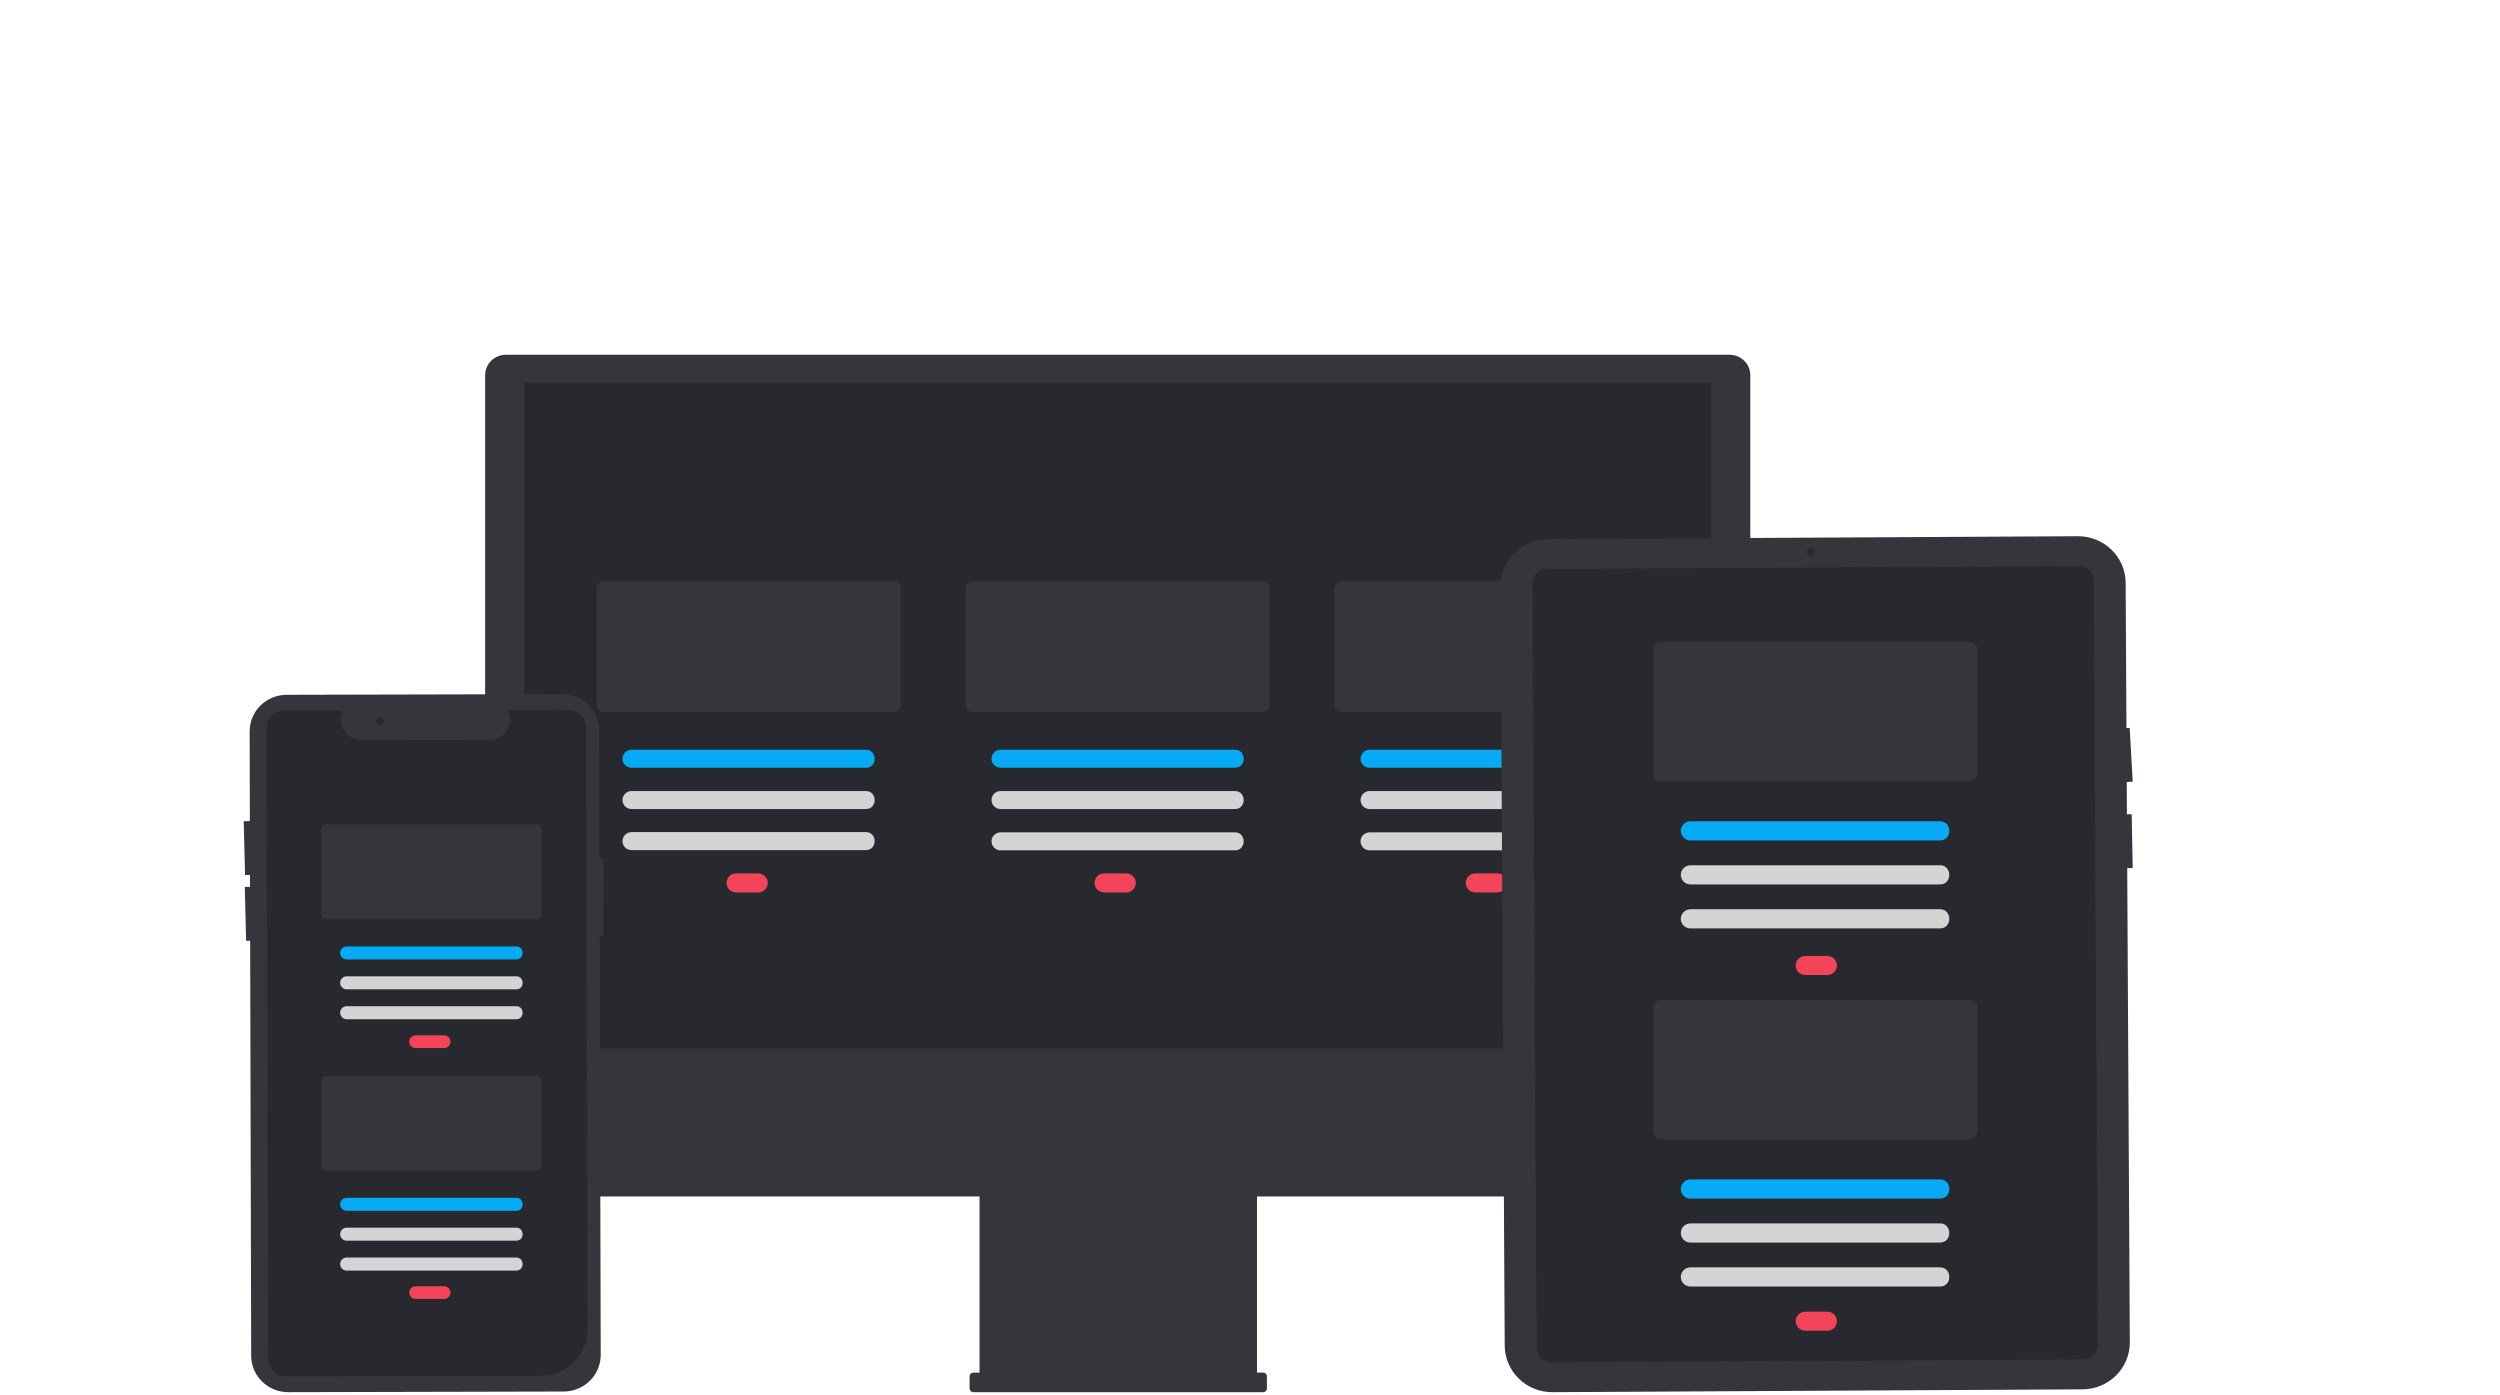
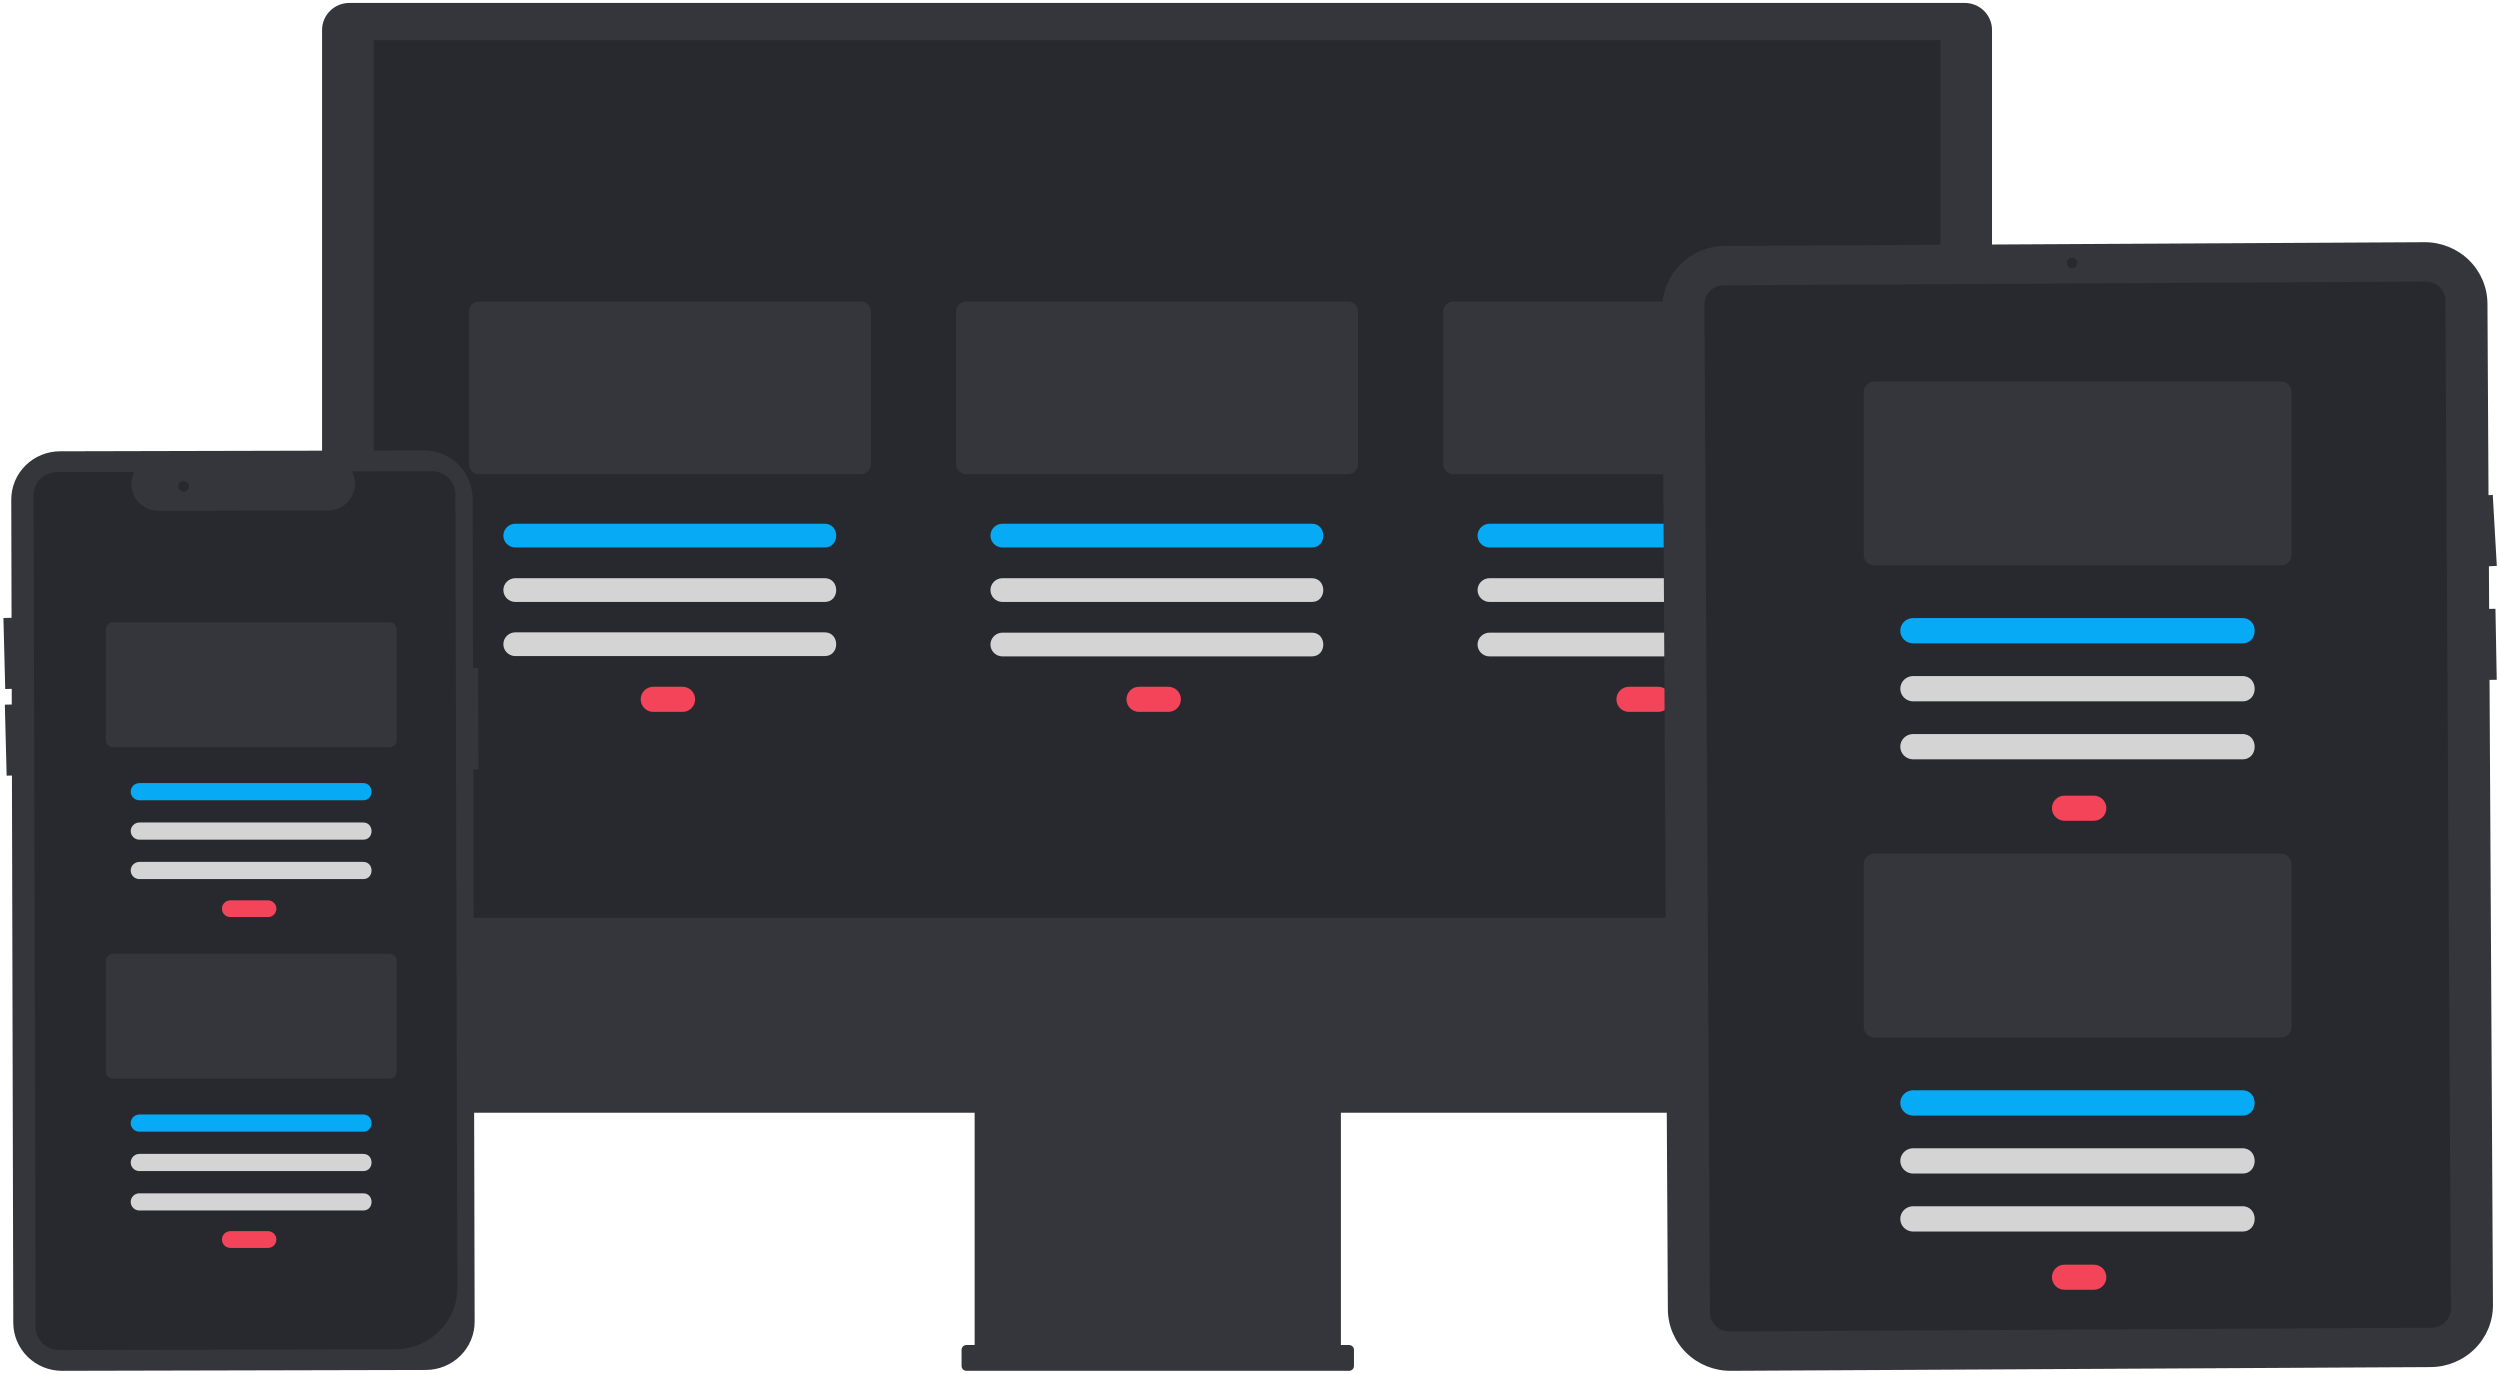
- <svg xmlns="http://www.w3.org/2000/svg" width="312" height="174" viewBox="0 0 312 174" fill="none">
-   <path d="M60.543 137.101H218.437V46.824C218.436 46.148 218.164 45.499 217.679 45.021C217.195 44.543 216.539 44.274 215.854 44.273H63.127C62.442 44.274 61.785 44.543 61.301 45.021C60.816 45.499 60.544 46.148 60.543 46.824V137.101Z" fill="#35363B" />
-   <path d="M213.558 47.802H65.421V130.858H213.558V47.802Z" fill="#27292E" />
-   <path d="M60.406 134.658V145.799C60.406 146.26 60.498 146.718 60.677 147.144C60.856 147.571 61.118 147.959 61.449 148.285C61.779 148.612 62.172 148.871 62.604 149.048C63.036 149.224 63.499 149.315 63.967 149.315H122.244V171.301H121.47C121.409 171.301 121.349 171.313 121.293 171.336C121.237 171.359 121.186 171.392 121.143 171.435C121.1 171.477 121.066 171.528 121.042 171.583C121.019 171.638 121.007 171.698 121.007 171.758V173.287C121.007 173.347 121.019 173.406 121.042 173.462C121.066 173.517 121.1 173.568 121.143 173.61C121.186 173.652 121.237 173.686 121.293 173.709C121.349 173.732 121.409 173.744 121.47 173.744H157.648C157.708 173.744 157.769 173.732 157.825 173.709C157.881 173.686 157.932 173.652 157.975 173.61C158.018 173.568 158.052 173.517 158.075 173.462C158.098 173.406 158.11 173.347 158.11 173.287V171.758C158.11 171.698 158.098 171.638 158.075 171.583C158.052 171.528 158.018 171.477 157.975 171.435C157.932 171.392 157.881 171.359 157.825 171.336C157.769 171.313 157.708 171.301 157.648 171.301H156.873V149.315H215.151C215.618 149.315 216.081 149.224 216.514 149.048C216.946 148.871 217.338 148.612 217.669 148.285C217.999 147.959 218.262 147.571 218.441 147.144C218.62 146.718 218.712 146.26 218.712 145.799V134.658L60.406 134.658Z" fill="#35363B" />
-   <path d="M111.485 88.876H75.385C75.133 88.876 74.892 88.777 74.714 88.602C74.536 88.426 74.436 88.188 74.436 87.939V73.473C74.436 73.225 74.536 72.987 74.714 72.811C74.892 72.635 75.133 72.536 75.385 72.536H111.485C111.736 72.536 111.978 72.635 112.156 72.811C112.333 72.987 112.433 73.225 112.434 73.473V87.939C112.433 88.188 112.333 88.426 112.156 88.602C111.978 88.777 111.736 88.876 111.485 88.876Z" fill="#35363B" />
-   <path d="M108.047 95.816H78.822C78.52 95.816 78.231 95.697 78.017 95.486C77.803 95.276 77.684 94.99 77.684 94.691C77.684 94.393 77.803 94.107 78.017 93.896C78.231 93.685 78.52 93.567 78.822 93.567H108.047C109.516 93.546 109.531 95.836 108.047 95.816Z" fill="#07AAF5" />
-   <path d="M108.047 100.97H78.822C78.52 100.97 78.231 100.851 78.017 100.64C77.804 100.43 77.684 100.144 77.684 99.845C77.684 99.547 77.804 99.261 78.017 99.05C78.231 98.839 78.52 98.721 78.822 98.721H108.047C109.516 98.701 109.531 100.99 108.047 100.97Z" fill="#D4D4D5" />
-   <path d="M108.047 106.094H78.822C78.52 106.094 78.231 105.976 78.017 105.765C77.804 105.554 77.684 105.268 77.684 104.97C77.684 104.672 77.804 104.385 78.017 104.175C78.231 103.964 78.52 103.845 78.822 103.845H108.047C109.516 103.825 109.531 106.115 108.047 106.094Z" fill="#D4D4D5" />
-   <path d="M157.54 88.876H121.44C121.189 88.876 120.947 88.777 120.769 88.602C120.592 88.426 120.492 88.188 120.491 87.939V73.473C120.492 73.225 120.592 72.987 120.769 72.811C120.947 72.635 121.189 72.536 121.44 72.536H157.54C157.792 72.536 158.033 72.635 158.211 72.811C158.389 72.987 158.489 73.225 158.489 73.473V87.939C158.489 88.188 158.389 88.426 158.211 88.602C158.033 88.777 157.792 88.876 157.54 88.876Z" fill="#35363B" />
-   <path d="M154.103 95.816H124.877C124.575 95.816 124.286 95.697 124.072 95.486C123.859 95.276 123.739 94.99 123.739 94.691C123.739 94.393 123.859 94.107 124.072 93.896C124.286 93.685 124.575 93.567 124.877 93.567H154.103C155.571 93.546 155.586 95.836 154.103 95.816Z" fill="#07AAF5" />
-   <path d="M154.103 100.97H124.877C124.575 100.97 124.286 100.851 124.072 100.64C123.859 100.43 123.739 100.144 123.739 99.845C123.739 99.547 123.859 99.261 124.072 99.05C124.286 98.839 124.575 98.721 124.877 98.721H154.103C155.571 98.701 155.586 100.99 154.103 100.97Z" fill="#D4D4D5" />
-   <path d="M154.103 106.124H124.877C124.575 106.124 124.286 106.005 124.072 105.795C123.859 105.584 123.739 105.298 123.739 104.999C123.739 104.701 123.859 104.415 124.072 104.204C124.286 103.993 124.575 103.875 124.877 103.875H154.103C155.571 103.855 155.586 106.144 154.103 106.124Z" fill="#D4D4D5" />
-   <path d="M203.595 88.876H167.495C167.244 88.876 167.003 88.777 166.825 88.602C166.647 88.426 166.547 88.188 166.546 87.939V73.473C166.547 73.225 166.647 72.987 166.825 72.811C167.003 72.635 167.244 72.536 167.495 72.536H203.595C203.847 72.536 204.088 72.635 204.266 72.811C204.444 72.987 204.544 73.225 204.544 73.473V87.939C204.544 88.188 204.444 88.426 204.266 88.602C204.088 88.777 203.847 88.876 203.595 88.876Z" fill="#35363B" />
-   <path d="M200.158 95.816H170.933C170.631 95.816 170.341 95.697 170.127 95.486C169.914 95.276 169.794 94.99 169.794 94.691C169.794 94.393 169.914 94.107 170.127 93.896C170.341 93.685 170.631 93.567 170.933 93.567H200.158C201.626 93.546 201.641 95.836 200.158 95.816Z" fill="#07AAF5" />
-   <path d="M200.158 100.97H170.933C170.631 100.969 170.342 100.851 170.129 100.64C169.916 100.429 169.796 100.143 169.796 99.845C169.796 99.547 169.916 99.262 170.129 99.051C170.342 98.84 170.631 98.721 170.933 98.721H200.158C201.626 98.701 201.641 100.99 200.158 100.97Z" fill="#D4D4D5" />
-   <path d="M200.158 106.124H170.933C170.631 106.124 170.341 106.005 170.127 105.795C169.914 105.584 169.794 105.298 169.794 104.999C169.794 104.701 169.914 104.415 170.127 104.204C170.341 103.993 170.631 103.875 170.933 103.875H200.158C201.626 103.855 201.641 106.144 200.158 106.124Z" fill="#D4D4D5" />
-   <rect x="182.924" y="108.998" width="5.147" height="2.378" rx="1.189" fill="#F44459" />
-   <path d="M265.282 72.731L265.381 90.863L265.783 90.841L266.165 97.554L265.418 97.594L265.439 101.627L266.037 101.616L266.158 108.334L265.477 108.347L265.802 167.514C265.809 169.064 265.193 170.552 264.09 171.654C262.987 172.755 261.486 173.38 259.917 173.39L193.737 173.744C192.168 173.751 190.661 173.143 189.545 172.053C188.43 170.964 187.798 169.482 187.788 167.932L187.268 73.149C187.261 71.6 187.877 70.111 188.98 69.01C190.083 67.908 191.584 67.284 193.153 67.274L259.333 66.92C260.902 66.914 262.409 67.522 263.524 68.611C264.639 69.701 265.271 71.182 265.282 72.731Z" fill="#35363B" />
-   <path d="M260.013 169.662L193.6 170.018C193.116 170.02 192.652 169.832 192.308 169.496C191.964 169.161 191.769 168.704 191.766 168.226L191.242 72.813C191.24 72.336 191.43 71.877 191.77 71.537C192.11 71.198 192.573 71.005 193.056 71.002L259.469 70.647C259.953 70.644 260.417 70.832 260.761 71.168C261.105 71.504 261.3 71.96 261.303 72.438L261.827 167.851C261.829 168.329 261.639 168.787 261.299 169.127C260.959 169.466 260.496 169.659 260.013 169.662Z" fill="#27292E" />
-   <rect x="224.102" y="119.303" width="5.147" height="2.378" rx="1.189" fill="#F44459" />
-   <rect x="224.102" y="163.695" width="5.147" height="2.378" rx="1.189" fill="#F44459" />
-   <path d="M226 69.384C226.278 69.384 226.504 69.162 226.504 68.887C226.504 68.613 226.278 68.39 226 68.39C225.722 68.39 225.497 68.613 225.497 68.887C225.497 69.162 225.722 69.384 226 69.384Z" fill="#27292E" />
-   <path d="M245.754 97.502H207.316C207.048 97.502 206.791 97.397 206.602 97.21C206.412 97.022 206.306 96.769 206.305 96.504V81.102C206.306 80.837 206.412 80.583 206.602 80.396C206.791 80.209 207.048 80.104 207.316 80.104H245.754C246.021 80.104 246.278 80.209 246.468 80.396C246.657 80.583 246.764 80.837 246.764 81.102V96.504C246.764 96.769 246.657 97.023 246.468 97.21C246.278 97.397 246.021 97.502 245.754 97.502Z" fill="#35363B" />
-   <path d="M242.093 104.891H210.976C210.654 104.891 210.346 104.765 210.118 104.54C209.891 104.316 209.763 104.011 209.763 103.694C209.763 103.376 209.891 103.072 210.118 102.847C210.346 102.623 210.654 102.496 210.976 102.496H242.093C243.657 102.475 243.673 104.913 242.093 104.891Z" fill="#07AAF5" />
-   <path d="M242.093 110.379H210.976C210.654 110.378 210.346 110.252 210.12 110.027C209.893 109.803 209.765 109.499 209.765 109.181C209.765 108.864 209.893 108.56 210.12 108.336C210.346 108.111 210.654 107.985 210.976 107.984H242.093C243.657 107.963 243.673 110.401 242.093 110.379Z" fill="#D4D4D5" />
-   <path d="M242.093 115.867H210.976C210.654 115.867 210.346 115.741 210.118 115.516C209.891 115.291 209.763 114.987 209.763 114.669C209.763 114.352 209.891 114.047 210.118 113.823C210.346 113.598 210.654 113.472 210.976 113.472H242.093C243.657 113.45 243.673 115.888 242.093 115.867Z" fill="#D4D4D5" />
-   <path d="M245.754 142.196H207.316C207.048 142.196 206.791 142.09 206.602 141.903C206.412 141.716 206.306 141.463 206.305 141.198V125.795C206.306 125.531 206.412 125.277 206.602 125.09C206.791 124.903 207.048 124.798 207.316 124.797H245.754C246.021 124.798 246.278 124.903 246.468 125.09C246.657 125.277 246.764 125.531 246.764 125.795V141.198C246.764 141.463 246.657 141.716 246.468 141.903C246.278 142.09 246.021 142.196 245.754 142.196Z" fill="#35363B" />
-   <path d="M242.093 149.585H210.976C210.654 149.585 210.346 149.459 210.118 149.234C209.891 149.01 209.763 148.705 209.763 148.387C209.763 148.07 209.891 147.765 210.118 147.541C210.346 147.316 210.654 147.19 210.976 147.19H242.093C243.657 147.168 243.673 149.606 242.093 149.585Z" fill="#07AAF5" />
-   <path d="M242.093 155.073H210.976C210.654 155.072 210.346 154.946 210.12 154.721C209.893 154.497 209.765 154.192 209.765 153.875C209.765 153.558 209.893 153.254 210.12 153.029C210.346 152.805 210.654 152.678 210.976 152.678H242.093C243.657 152.656 243.673 155.094 242.093 155.073Z" fill="#D4D4D5" />
-   <path d="M242.093 160.56H210.976C210.654 160.56 210.346 160.434 210.118 160.21C209.891 159.985 209.763 159.681 209.763 159.363C209.763 159.045 209.891 158.741 210.118 158.516C210.346 158.292 210.654 158.166 210.976 158.166H242.093C243.657 158.144 243.673 160.582 242.093 160.56Z" fill="#D4D4D5" />
-   <path d="M74.969 169.088L74.841 116.834L75.324 116.833L75.301 107.222L74.818 107.224L74.779 91.18C74.777 90.581 74.656 89.988 74.423 89.435C74.189 88.882 73.848 88.379 73.418 87.957C72.988 87.534 72.478 87.199 71.916 86.971C71.355 86.743 70.754 86.627 70.147 86.628L35.765 86.71C35.159 86.712 34.558 86.831 33.998 87.061C33.438 87.292 32.93 87.629 32.502 88.054C32.074 88.479 31.735 88.983 31.504 89.537C31.273 90.091 31.155 90.685 31.156 91.284L31.183 102.47L30.415 102.489L30.585 109.209L31.2 109.194L31.204 110.676L30.549 110.692L30.719 117.412L31.22 117.4L31.347 169.192C31.347 169.791 31.467 170.385 31.7 170.938C31.934 171.492 32.275 171.995 32.705 172.418C33.136 172.84 33.646 173.175 34.208 173.403C34.77 173.631 35.371 173.746 35.978 173.744L70.36 173.662C71.585 173.657 72.758 173.173 73.622 172.316C74.486 171.459 74.971 170.298 74.969 169.088Z" fill="#35363B" />
-   <path d="M34.927 171.653C34.498 171.501 34.127 171.222 33.864 170.854C33.602 170.486 33.46 170.048 33.458 169.598L33.266 90.868C33.264 90.288 33.496 89.731 33.911 89.32C34.325 88.909 34.887 88.677 35.474 88.676L42.79 88.659L42.699 88.879C42.542 89.262 42.483 89.678 42.526 90.089C42.57 90.5 42.716 90.894 42.95 91.236C43.184 91.579 43.5 91.859 43.87 92.052C44.24 92.246 44.652 92.347 45.07 92.346L61.306 92.307C61.71 92.272 62.1 92.144 62.444 91.933C62.789 91.721 63.078 91.433 63.289 91.091C63.497 90.754 63.621 90.374 63.652 89.981C63.682 89.588 63.619 89.194 63.465 88.83L63.374 88.61L70.93 88.591C71.517 88.591 72.081 88.82 72.496 89.229C72.912 89.638 73.147 90.193 73.15 90.773L73.333 165.888C73.335 167.426 72.719 168.902 71.621 169.992C70.522 171.082 69.03 171.698 67.473 171.703L35.678 171.779C35.422 171.78 35.168 171.737 34.927 171.653Z" fill="#27292E" />
-   <path d="M47.452 90.525C47.73 90.525 47.955 90.302 47.955 90.028C47.955 89.753 47.73 89.531 47.452 89.531C47.174 89.531 46.949 89.753 46.949 90.028C46.949 90.302 47.174 90.525 47.452 90.525Z" fill="#27292E" />
-   <path d="M66.908 114.721H40.787C40.605 114.721 40.43 114.649 40.301 114.522C40.173 114.395 40.1 114.223 40.1 114.043V103.575C40.1 103.396 40.173 103.223 40.301 103.096C40.43 102.969 40.605 102.898 40.787 102.897H66.908C67.09 102.898 67.265 102.969 67.393 103.096C67.522 103.223 67.594 103.396 67.595 103.575V114.043C67.594 114.223 67.522 114.395 67.393 114.522C67.265 114.649 67.09 114.721 66.908 114.721Z" fill="#35363B" />
-   <path d="M64.421 119.742H43.274C43.166 119.742 43.058 119.722 42.958 119.681C42.858 119.64 42.767 119.58 42.69 119.504C42.614 119.429 42.553 119.339 42.511 119.24C42.47 119.141 42.449 119.036 42.449 118.929C42.449 118.822 42.47 118.716 42.511 118.617C42.553 118.518 42.614 118.428 42.69 118.353C42.767 118.277 42.858 118.217 42.958 118.176C43.058 118.136 43.166 118.115 43.274 118.115H64.421C65.484 118.1 65.494 119.757 64.421 119.742Z" fill="#07AAF5" />
-   <path d="M64.421 123.472H43.274C43.056 123.472 42.846 123.386 42.691 123.233C42.537 123.081 42.45 122.874 42.45 122.658C42.45 122.442 42.537 122.235 42.691 122.083C42.846 121.93 43.056 121.844 43.274 121.844H64.421C65.484 121.83 65.494 123.486 64.421 123.472Z" fill="#D4D4D5" />
-   <path d="M64.421 127.201H43.274C43.166 127.201 43.058 127.18 42.958 127.14C42.858 127.099 42.767 127.039 42.69 126.963C42.614 126.888 42.553 126.798 42.511 126.699C42.47 126.6 42.449 126.494 42.449 126.387C42.449 126.28 42.47 126.174 42.511 126.076C42.553 125.977 42.614 125.887 42.69 125.811C42.767 125.736 42.858 125.676 42.958 125.635C43.058 125.594 43.166 125.573 43.274 125.574H64.421C65.484 125.559 65.494 127.216 64.421 127.201Z" fill="#D4D4D5" />
-   <path d="M66.908 146.088H40.787C40.605 146.088 40.43 146.017 40.301 145.89C40.173 145.762 40.1 145.59 40.1 145.41V134.943C40.1 134.763 40.173 134.591 40.301 134.464C40.43 134.336 40.605 134.265 40.787 134.265H66.908C67.09 134.265 67.265 134.336 67.393 134.464C67.522 134.591 67.594 134.763 67.595 134.943V145.41C67.594 145.59 67.522 145.762 67.393 145.89C67.265 146.017 67.09 146.088 66.908 146.088Z" fill="#35363B" />
-   <path d="M64.421 151.11H43.274C43.166 151.11 43.058 151.089 42.958 151.048C42.858 151.007 42.767 150.948 42.69 150.872C42.614 150.796 42.553 150.707 42.511 150.608C42.47 150.509 42.449 150.403 42.449 150.296C42.449 150.189 42.47 150.083 42.511 149.984C42.553 149.885 42.614 149.796 42.69 149.72C42.767 149.645 42.858 149.585 42.958 149.544C43.058 149.503 43.166 149.482 43.274 149.482H64.421C65.484 149.468 65.494 151.124 64.421 151.11Z" fill="#07AAF5" />
-   <path d="M64.421 154.839H43.274C43.056 154.839 42.846 154.753 42.691 154.601C42.537 154.448 42.45 154.241 42.45 154.025C42.45 153.81 42.537 153.603 42.691 153.45C42.846 153.297 43.056 153.212 43.274 153.212H64.421C65.484 153.197 65.494 154.854 64.421 154.839Z" fill="#D4D4D5" />
-   <path d="M64.421 158.568H43.274C43.166 158.569 43.058 158.548 42.958 158.507C42.858 158.466 42.767 158.406 42.69 158.331C42.614 158.255 42.553 158.165 42.511 158.067C42.47 157.968 42.449 157.862 42.449 157.755C42.449 157.648 42.47 157.542 42.511 157.443C42.553 157.344 42.614 157.254 42.69 157.179C42.767 157.103 42.858 157.043 42.958 157.003C43.058 156.962 43.166 156.941 43.274 156.941H64.421C65.484 156.926 65.494 158.583 64.421 158.568Z" fill="#D4D4D5" />
-   <rect x="90.67" y="108.998" width="5.147" height="2.378" rx="1.189" fill="#F44459" />
-   <rect x="51.076" y="129.212" width="5.147" height="1.585" rx="0.793" fill="#F44459" />
-   <rect x="51.076" y="160.524" width="5.147" height="1.585" rx="0.793" fill="#F44459" />
-   <rect x="136.599" y="108.998" width="5.147" height="2.378" rx="1.189" fill="#F44459" />
+ <svg xmlns="http://www.w3.org/2000/svg" width="597" height="328" viewBox="0 0 597 328" fill="none">
+   <path d="M76.91 234.905H475.693V7.137C475.691 5.431 475.003 3.795 473.78 2.588C472.557 1.381 470.898 0.703 469.168 0.701H83.435C81.705 0.703 80.047 1.381 78.823 2.588C77.6 3.795 76.912 5.431 76.91 7.137V234.905Z" fill="#35363B" />
+   <path d="M463.372 9.603H89.231V219.154H463.372V9.603Z" fill="#27292E" />
+   <path d="M76.563 228.742V256.848C76.563 258.013 76.796 259.167 77.248 260.244C77.7 261.32 78.362 262.298 79.197 263.122C80.032 263.946 81.024 264.6 82.115 265.046C83.206 265.492 84.376 265.721 85.557 265.721H232.744V321.19H230.789C230.636 321.19 230.484 321.22 230.342 321.278C230.2 321.336 230.071 321.421 229.963 321.528C229.854 321.635 229.768 321.762 229.71 321.902C229.651 322.042 229.621 322.192 229.621 322.343V326.201C229.621 326.353 229.651 326.502 229.71 326.642C229.768 326.782 229.854 326.909 229.963 327.016C230.071 327.123 230.2 327.208 230.342 327.266C230.484 327.324 230.636 327.354 230.789 327.354H322.161C322.315 327.354 322.466 327.324 322.608 327.266C322.75 327.208 322.879 327.123 322.987 327.016C323.096 326.909 323.182 326.782 323.241 326.642C323.299 326.502 323.329 326.353 323.329 326.201V322.343C323.329 322.192 323.299 322.042 323.241 321.902C323.182 321.762 323.096 321.635 322.987 321.528C322.879 321.421 322.75 321.336 322.608 321.278C322.466 321.22 322.315 321.191 322.161 321.191H320.206V265.721H467.393C468.575 265.721 469.744 265.492 470.835 265.046C471.926 264.6 472.918 263.946 473.753 263.122C474.588 262.298 475.251 261.32 475.703 260.244C476.155 259.167 476.387 258.014 476.387 256.848V228.742L76.563 228.742Z" fill="#35363B" />
+   <path d="M205.571 113.234H114.396C113.76 113.233 113.151 112.984 112.702 112.541C112.252 112.098 112 111.497 111.999 110.87V74.372C112 73.745 112.252 73.144 112.702 72.701C113.151 72.258 113.76 72.008 114.396 72.008H205.571C206.206 72.008 206.816 72.258 207.265 72.701C207.714 73.144 207.967 73.745 207.968 74.372V110.87C207.967 111.497 207.714 112.098 207.265 112.541C206.816 112.984 206.206 113.233 205.571 113.234V113.234Z" fill="#35363B" />
+   <path d="M196.889 130.742H123.077C122.314 130.742 121.583 130.443 121.043 129.911C120.504 129.379 120.201 128.658 120.201 127.905C120.201 127.153 120.504 126.431 121.043 125.899C121.583 125.367 122.314 125.068 123.077 125.068H196.889C200.598 125.017 200.635 130.794 196.889 130.742Z" fill="#07AAF5" />
+   <path d="M196.889 143.746H123.077C122.314 143.746 121.583 143.447 121.043 142.915C120.504 142.383 120.201 141.661 120.201 140.909C120.201 140.156 120.504 139.435 121.043 138.902C121.583 138.37 122.314 138.072 123.077 138.072H196.889C200.598 138.02 200.635 143.797 196.889 143.746Z" fill="#D4D4D5" />
+   <path d="M196.889 156.675H123.077C122.314 156.675 121.583 156.376 121.043 155.844C120.504 155.312 120.201 154.59 120.201 153.837C120.201 153.085 120.504 152.363 121.043 151.831C121.583 151.299 122.314 151 123.077 151H196.889C200.598 150.949 200.635 156.726 196.889 156.675Z" fill="#D4D4D5" />
+   <path d="M321.889 113.234H230.714C230.079 113.233 229.469 112.984 229.02 112.541C228.571 112.098 228.318 111.497 228.317 110.87V74.372C228.318 73.745 228.571 73.144 229.02 72.701C229.469 72.258 230.079 72.008 230.714 72.008H321.889C322.525 72.008 323.134 72.258 323.583 72.701C324.032 73.144 324.285 73.745 324.286 74.372V110.87C324.285 111.497 324.032 112.098 323.583 112.541C323.134 112.984 322.525 113.233 321.889 113.234V113.234Z" fill="#35363B" />
+   <path d="M313.208 130.742H239.395C238.633 130.742 237.901 130.443 237.362 129.911C236.823 129.379 236.52 128.658 236.52 127.905C236.52 127.153 236.823 126.431 237.362 125.899C237.901 125.367 238.633 125.068 239.395 125.068H313.208C316.916 125.017 316.953 130.794 313.208 130.742Z" fill="#07AAF5" />
+   <path d="M313.208 143.746H239.395C238.633 143.746 237.901 143.447 237.362 142.915C236.823 142.383 236.52 141.661 236.52 140.909C236.52 140.156 236.823 139.435 237.362 138.902C237.901 138.37 238.633 138.072 239.395 138.072H313.208C316.916 138.02 316.953 143.797 313.208 143.746Z" fill="#D4D4D5" />
+   <path d="M313.208 156.749H239.395C238.633 156.749 237.901 156.45 237.362 155.918C236.823 155.386 236.52 154.665 236.52 153.912C236.52 153.16 236.823 152.438 237.362 151.906C237.901 151.374 238.633 151.075 239.395 151.075H313.208C316.916 151.024 316.953 156.801 313.208 156.749Z" fill="#D4D4D5" />
+   <path d="M438.208 113.234H347.033C346.397 113.233 345.788 112.984 345.339 112.541C344.89 112.098 344.637 111.497 344.636 110.87V74.372C344.637 73.745 344.89 73.144 345.339 72.701C345.788 72.258 346.397 72.008 347.033 72.008H438.208C438.844 72.008 439.453 72.258 439.902 72.701C440.351 73.144 440.604 73.745 440.605 74.372V110.87C440.604 111.497 440.351 112.098 439.902 112.541C439.453 112.984 438.844 113.233 438.208 113.234V113.234Z" fill="#35363B" />
+   <path d="M429.526 130.742H355.714C354.951 130.742 354.22 130.443 353.681 129.911C353.141 129.379 352.838 128.658 352.838 127.905C352.838 127.153 353.141 126.431 353.681 125.899C354.22 125.367 354.951 125.068 355.714 125.068H429.526C433.235 125.017 433.272 130.794 429.526 130.742Z" fill="#07AAF5" />
+   <path d="M429.527 143.746H355.714C354.952 143.745 354.222 143.445 353.684 142.913C353.146 142.381 352.843 141.66 352.843 140.909C352.843 140.157 353.146 139.436 353.684 138.904C354.222 138.372 354.952 138.073 355.714 138.072H429.527C433.235 138.02 433.272 143.797 429.527 143.746Z" fill="#D4D4D5" />
+   <path d="M429.526 156.749H355.714C354.951 156.749 354.22 156.45 353.681 155.918C353.141 155.386 352.838 154.665 352.838 153.912C352.838 153.16 353.141 152.438 353.681 151.906C354.22 151.374 354.951 151.075 355.714 151.075H429.526C433.235 151.024 433.272 156.801 429.526 156.749Z" fill="#D4D4D5" />
+   <rect x="386" y="164" width="13" height="6" rx="3" fill="#F44459" />
+   <path d="M594.007 72.501L594.256 118.247L595.272 118.191L596.238 135.128L594.351 135.229L594.404 145.404L595.914 145.375L596.22 162.326L594.5 162.357L595.319 311.637C595.337 315.546 593.782 319.302 590.996 322.081C588.209 324.86 584.419 326.435 580.457 326.46L413.31 327.353C409.348 327.372 405.54 325.838 402.723 323.089C399.906 320.34 398.31 316.6 398.285 312.691L396.972 73.555C396.955 69.646 398.509 65.89 401.296 63.111C404.082 60.332 407.872 58.757 411.834 58.732L578.982 57.838C582.943 57.822 586.75 59.357 589.566 62.105C592.383 64.854 593.98 68.592 594.007 72.501V72.501Z" fill="#35363B" />
+   <path d="M580.7 317.055L412.964 317.953C411.743 317.958 410.569 317.485 409.701 316.638C408.833 315.79 408.341 314.638 408.333 313.433L407.009 72.707C407.004 71.502 407.484 70.344 408.342 69.488C409.201 68.631 410.369 68.146 411.591 68.138L579.326 67.24C580.548 67.235 581.721 67.708 582.589 68.555C583.458 69.403 583.95 70.555 583.958 71.76L585.281 312.486C585.286 313.691 584.807 314.849 583.948 315.705C583.089 316.562 581.921 317.047 580.7 317.055V317.055Z" fill="#27292E" />
+   <rect x="490" y="190" width="13" height="6" rx="3" fill="#F44459" />
+   <rect x="490" y="302" width="13" height="6" rx="3" fill="#F44459" />
+   <path d="M494.796 64.056C495.498 64.056 496.067 63.494 496.067 62.801C496.067 62.109 495.498 61.547 494.796 61.547C494.094 61.547 493.525 62.109 493.525 62.801C493.525 63.494 494.094 64.056 494.796 64.056Z" fill="#27292E" />
+   <path d="M544.685 134.997H447.605C446.928 134.996 446.28 134.731 445.801 134.259C445.323 133.787 445.054 133.147 445.053 132.479V93.618C445.054 92.951 445.323 92.311 445.801 91.839C446.28 91.367 446.928 91.101 447.605 91.101H544.685C545.362 91.101 546.01 91.367 546.489 91.839C546.967 92.311 547.236 92.951 547.237 93.618V132.479C547.236 133.147 546.967 133.787 546.489 134.259C546.01 134.731 545.362 134.996 544.685 134.997V134.997Z" fill="#35363B" />
+   <path d="M535.442 153.639H456.849C456.037 153.639 455.258 153.321 454.684 152.754C454.11 152.188 453.787 151.419 453.787 150.618C453.787 149.817 454.11 149.048 454.684 148.482C455.258 147.915 456.037 147.597 456.849 147.597H535.442C539.39 147.543 539.43 153.694 535.442 153.639Z" fill="#07AAF5" />
+   <path d="M535.442 167.485H456.849C456.038 167.483 455.26 167.164 454.687 166.598C454.114 166.032 453.792 165.264 453.792 164.464C453.792 163.663 454.114 162.896 454.687 162.329C455.26 161.763 456.038 161.444 456.849 161.443H535.442C539.39 161.388 539.43 167.54 535.442 167.485Z" fill="#D4D4D5" />
+   <path d="M535.442 181.33H456.849C456.037 181.33 455.258 181.012 454.684 180.446C454.11 179.879 453.787 179.111 453.787 178.309C453.787 177.508 454.11 176.74 454.684 176.173C455.258 175.607 456.037 175.289 456.849 175.289H535.442C539.39 175.234 539.43 181.385 535.442 181.33Z" fill="#D4D4D5" />
+   <path d="M544.685 247.758H447.605C446.928 247.758 446.28 247.492 445.801 247.02C445.323 246.548 445.054 245.908 445.053 245.241V206.38C445.054 205.712 445.323 205.072 445.801 204.601C446.28 204.129 446.928 203.863 447.605 203.862H544.685C545.362 203.863 546.01 204.129 546.489 204.6C546.967 205.072 547.236 205.712 547.237 206.38V245.241C547.236 245.908 546.967 246.548 546.489 247.02C546.01 247.492 545.362 247.758 544.685 247.758V247.758Z" fill="#35363B" />
+   <path d="M535.442 266.401H456.849C456.037 266.401 455.258 266.082 454.684 265.516C454.11 264.949 453.787 264.181 453.787 263.38C453.787 262.579 454.11 261.81 454.684 261.244C455.258 260.677 456.037 260.359 456.849 260.359H535.442C539.39 260.304 539.43 266.456 535.442 266.401Z" fill="#07AAF5" />
+   <path d="M535.442 280.246H456.849C456.038 280.245 455.26 279.926 454.687 279.36C454.114 278.793 453.792 278.026 453.792 277.225C453.792 276.425 454.114 275.657 454.687 275.091C455.26 274.525 456.038 274.206 456.849 274.205H535.442C539.39 274.15 539.43 280.301 535.442 280.246Z" fill="#D4D4D5" />
+   <path d="M535.442 294.092H456.849C456.037 294.092 455.258 293.774 454.684 293.207C454.11 292.641 453.787 291.872 453.787 291.071C453.787 290.27 454.11 289.502 454.684 288.935C455.258 288.368 456.037 288.05 456.849 288.05H535.442C539.39 287.996 539.43 294.147 535.442 294.092Z" fill="#D4D4D5" />
+   <path d="M113.346 315.607L113.023 183.771L114.241 183.768L114.182 159.52L112.964 159.524L112.865 119.046C112.861 117.534 112.555 116.038 111.966 114.643C111.376 113.247 110.513 111.98 109.427 110.914C108.341 109.847 107.052 109.003 105.635 108.427C104.218 107.852 102.7 107.558 101.168 107.562L14.331 107.769C12.798 107.772 11.282 108.073 9.867 108.655C8.453 109.237 7.169 110.088 6.088 111.16C5.007 112.231 4.15 113.502 3.567 114.9C2.984 116.299 2.686 117.796 2.69 119.308L2.759 147.531L0.818 147.579L1.247 164.532L2.8 164.494L2.809 168.235L1.156 168.276L1.585 185.229L2.851 185.198L3.171 315.869C3.172 317.382 3.475 318.879 4.064 320.276C4.653 321.672 5.516 322.941 6.602 324.008C7.689 325.075 8.979 325.919 10.397 326.494C11.816 327.068 13.335 327.36 14.868 327.354L101.705 327.147C104.798 327.136 107.761 325.915 109.944 323.751C112.126 321.588 113.35 318.659 113.346 315.607Z" fill="#35363B" />
+   <path d="M12.212 322.078C11.13 321.694 10.193 320.99 9.529 320.063C8.866 319.135 8.508 318.029 8.504 316.893L8.018 118.258C8.014 116.795 8.6 115.391 9.646 114.354C10.692 113.317 12.113 112.732 13.596 112.729L32.072 112.685L31.843 113.241C31.446 114.208 31.296 115.256 31.407 116.293C31.517 117.33 31.884 118.324 32.476 119.188C33.068 120.052 33.865 120.759 34.799 121.247C35.733 121.736 36.775 121.99 37.832 121.987L78.836 121.889C79.856 121.802 80.842 121.478 81.712 120.945C82.582 120.412 83.314 119.684 83.846 118.82C84.371 117.971 84.684 117.012 84.762 116.021C84.839 115.03 84.678 114.035 84.291 113.117L84.059 112.561L103.144 112.515C104.627 112.514 106.049 113.092 107.1 114.124C108.151 115.155 108.744 116.556 108.749 118.019L109.214 307.533C109.219 311.414 107.663 315.138 104.888 317.889C102.113 320.639 98.346 322.192 94.412 322.205L14.109 322.397C13.463 322.399 12.821 322.291 12.212 322.078V322.078Z" fill="#27292E" />
+   <path d="M43.846 117.393C44.548 117.393 45.118 116.831 45.118 116.139C45.118 115.446 44.548 114.885 43.846 114.885C43.144 114.885 42.575 115.446 42.575 116.139C42.575 116.831 43.144 117.393 43.846 117.393Z" fill="#27292E" />
+   <path d="M92.986 178.44H27.013C26.553 178.439 26.112 178.259 25.787 177.938C25.462 177.617 25.279 177.182 25.279 176.729V150.32C25.279 149.866 25.462 149.431 25.787 149.11C26.112 148.79 26.553 148.609 27.013 148.609H92.986C93.446 148.609 93.887 148.79 94.212 149.11C94.537 149.431 94.72 149.866 94.72 150.32V176.729C94.72 177.182 94.537 177.617 94.212 177.938C93.887 178.259 93.446 178.439 92.986 178.44V178.44Z" fill="#35363B" />
+   <path d="M86.705 191.108H33.295C33.021 191.109 32.75 191.056 32.497 190.953C32.244 190.85 32.015 190.699 31.821 190.508C31.627 190.318 31.474 190.091 31.369 189.842C31.264 189.593 31.21 189.325 31.21 189.055C31.21 188.785 31.264 188.518 31.369 188.269C31.474 188.019 31.627 187.793 31.821 187.602C32.015 187.412 32.244 187.26 32.497 187.158C32.75 187.055 33.021 187.002 33.295 187.002H86.705C89.388 186.965 89.415 191.146 86.705 191.108Z" fill="#07AAF5" />
+   <path d="M86.704 200.518H33.295C32.743 200.518 32.214 200.301 31.823 199.916C31.433 199.531 31.214 199.009 31.214 198.465C31.214 197.92 31.433 197.398 31.823 197.013C32.214 196.628 32.743 196.412 33.295 196.412H86.704C89.388 196.375 89.415 200.555 86.704 200.518Z" fill="#D4D4D5" />
+   <path d="M86.705 209.927H33.295C33.021 209.927 32.75 209.875 32.497 209.772C32.244 209.669 32.015 209.518 31.821 209.327C31.627 209.136 31.474 208.91 31.369 208.66C31.264 208.411 31.21 208.144 31.21 207.874C31.21 207.604 31.264 207.337 31.369 207.087C31.474 206.838 31.627 206.611 31.821 206.421C32.015 206.23 32.244 206.079 32.497 205.976C32.75 205.873 33.021 205.82 33.295 205.821H86.705C89.388 205.784 89.415 209.964 86.705 209.927Z" fill="#D4D4D5" />
+   <path d="M92.986 257.579H27.013C26.553 257.579 26.112 257.398 25.787 257.078C25.462 256.757 25.279 256.322 25.279 255.868V229.459C25.279 229.006 25.462 228.571 25.787 228.25C26.112 227.929 26.553 227.749 27.013 227.748H92.986C93.446 227.749 93.887 227.929 94.212 228.25C94.537 228.571 94.72 229.006 94.72 229.459V255.868C94.72 256.322 94.537 256.757 94.212 257.078C93.887 257.398 93.446 257.579 92.986 257.579Z" fill="#35363B" />
+   <path d="M86.705 270.248H33.295C33.021 270.248 32.75 270.196 32.497 270.093C32.244 269.99 32.015 269.839 31.821 269.648C31.627 269.457 31.474 269.231 31.369 268.982C31.264 268.732 31.21 268.465 31.21 268.195C31.21 267.925 31.264 267.658 31.369 267.408C31.474 267.159 31.627 266.933 31.821 266.742C32.015 266.551 32.244 266.4 32.497 266.297C32.75 266.194 33.021 266.142 33.295 266.142H86.705C89.388 266.105 89.415 270.285 86.705 270.248Z" fill="#07AAF5" />
+   <path d="M86.704 279.657H33.295C32.743 279.657 32.214 279.441 31.823 279.056C31.433 278.671 31.214 278.149 31.214 277.604C31.214 277.06 31.433 276.538 31.823 276.153C32.214 275.768 32.743 275.551 33.295 275.551H86.704C89.388 275.514 89.415 279.694 86.704 279.657Z" fill="#D4D4D5" />
+   <path d="M86.705 289.066H33.295C33.021 289.067 32.75 289.014 32.497 288.911C32.244 288.808 32.015 288.657 31.821 288.467C31.627 288.276 31.474 288.049 31.369 287.8C31.264 287.551 31.21 287.283 31.21 287.014C31.21 286.744 31.264 286.476 31.369 286.227C31.474 285.978 31.627 285.751 31.821 285.56C32.015 285.37 32.244 285.219 32.497 285.116C32.75 285.013 33.021 284.96 33.295 284.961H86.705C89.388 284.924 89.415 289.104 86.705 289.066Z" fill="#D4D4D5" />
+   <rect x="153" y="164" width="13" height="6" rx="3" fill="#F44459" />
+   <rect x="53" y="215" width="13" height="4" rx="2" fill="#F44459" />
+   <rect x="53" y="294" width="13" height="4" rx="2" fill="#F44459" />
+   <rect x="269" y="164" width="13" height="6" rx="3" fill="#F44459" />
</svg>
